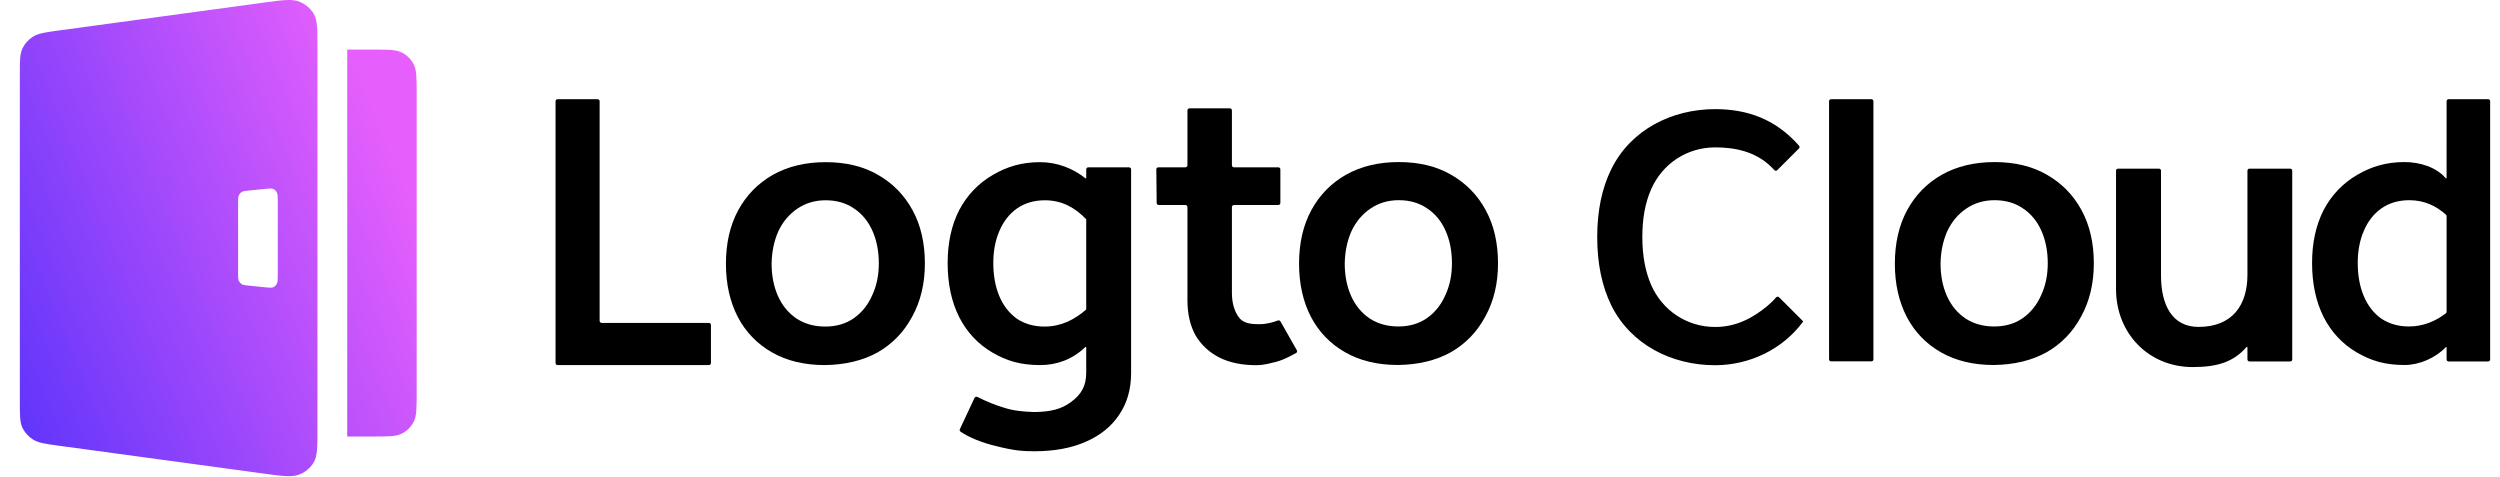
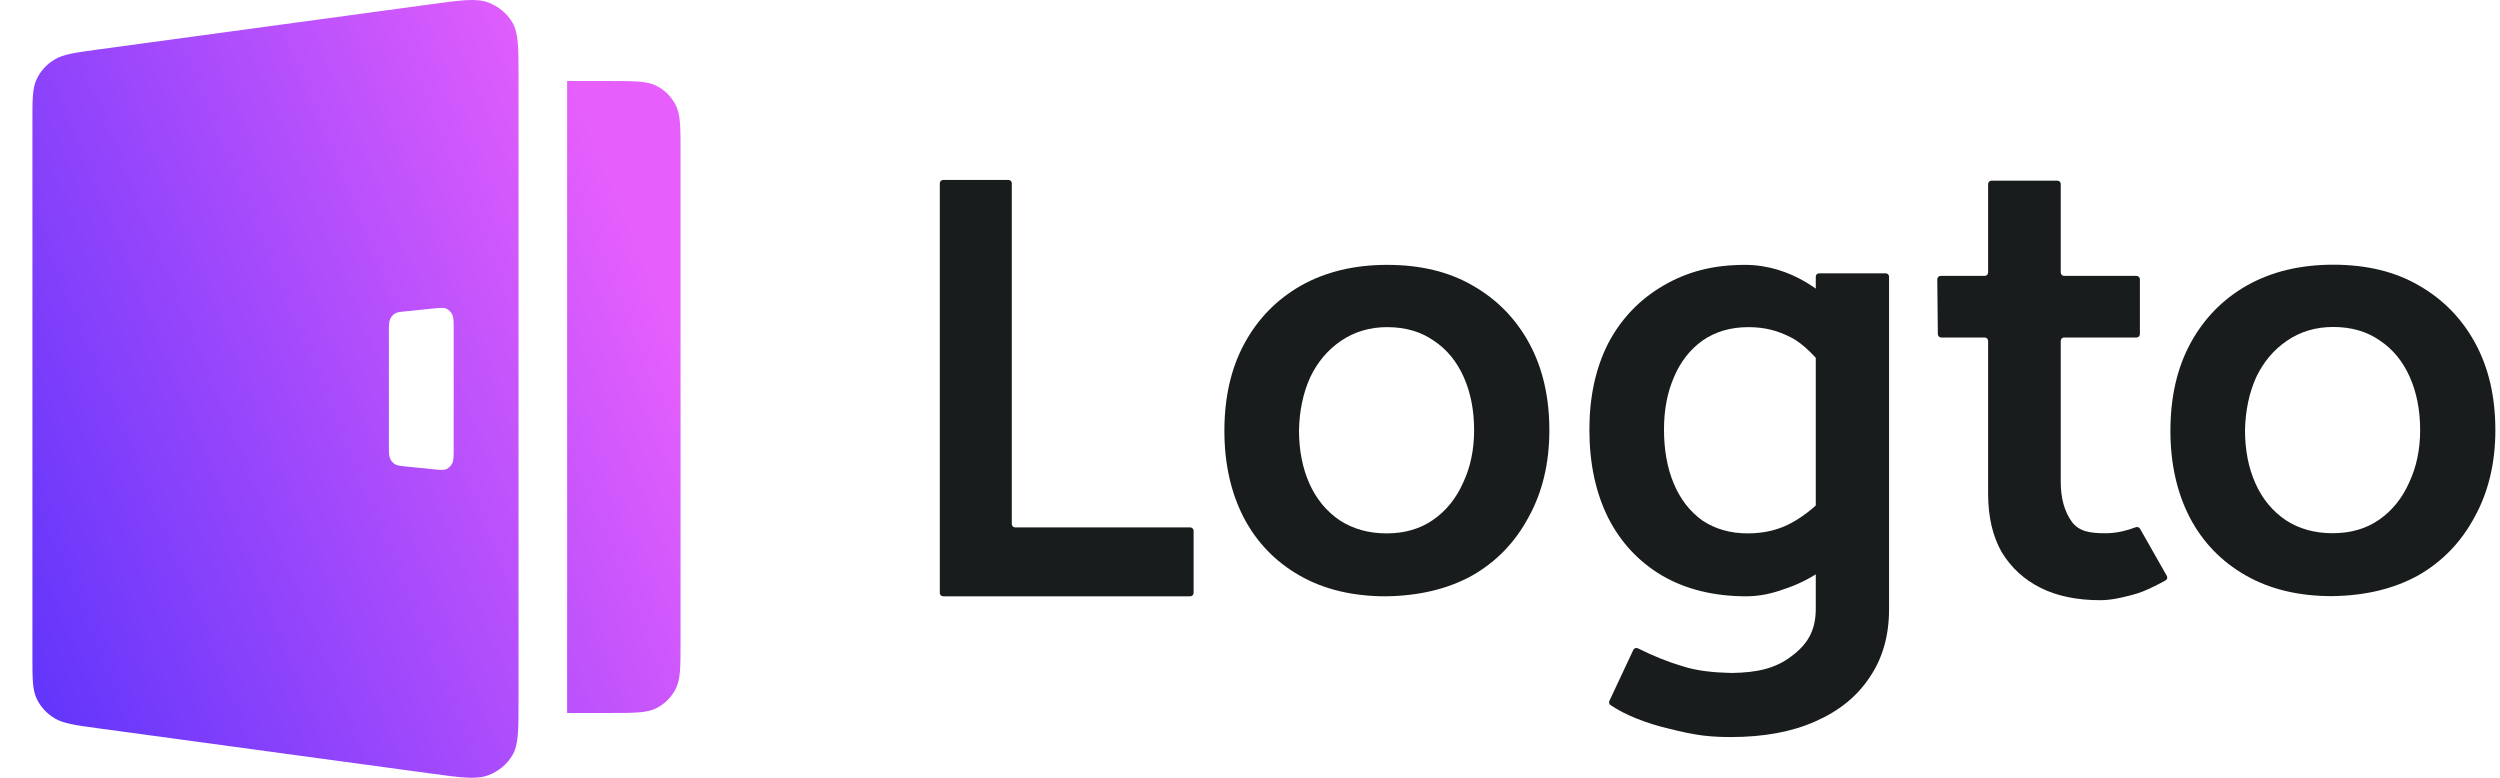
- <svg xmlns="http://www.w3.org/2000/svg" width="252" height="48" viewBox="0 0 252 48" fill="none">
-   <path fill-rule="evenodd" clip-rule="evenodd" d="M2 7.495C2 6.116 2 5.426 2.267 4.871C2.503 4.382 2.882 3.968 3.359 3.677C3.901 3.347 4.621 3.249 6.061 3.054L26.596 0.262C28.46 0.008 29.392 -0.119 30.116 0.149C30.752 0.384 31.282 0.82 31.618 1.383C32 2.025 32 2.918 32 4.703V43.297C32 45.082 32 45.975 31.618 46.617C31.282 47.18 30.752 47.616 30.116 47.851C29.392 48.118 28.46 47.992 26.596 47.738H26.596H26.596L6.061 44.946L6.061 44.946C4.621 44.751 3.901 44.653 3.359 44.323C2.882 44.032 2.503 43.618 2.267 43.129C2 42.574 2 41.884 2 40.505V7.495ZM24 20.508C24 20.088 24 19.878 24.07 19.712C24.133 19.566 24.232 19.444 24.357 19.361C24.498 19.267 24.685 19.248 25.058 19.21L26.731 19.04C27.171 18.995 27.391 18.973 27.561 19.055C27.71 19.127 27.834 19.253 27.912 19.413C28 19.595 28 19.843 28 20.338V27.662C28 28.157 28 28.405 27.912 28.587C27.834 28.747 27.71 28.873 27.561 28.945C27.391 29.027 27.171 29.005 26.731 28.96L25.058 28.79C24.685 28.752 24.498 28.733 24.357 28.639C24.232 28.556 24.133 28.434 24.07 28.288C24 28.122 24 27.912 24 27.492V20.508ZM37.644 5H35V44H37.644C39.169 44 39.931 44 40.514 43.702C41.026 43.441 41.442 43.023 41.703 42.509C42 41.925 42 41.161 42 39.632V9.368C42 7.839 42 7.075 41.703 6.491C41.442 5.977 41.026 5.559 40.514 5.298C39.931 5 39.169 5 37.644 5Z" fill="url(#paint0_linear_6659_96702)" />
-   <path d="M83.141 36.8C81.086 36.8 79.311 36.373 77.817 35.52C76.322 34.666 75.175 33.478 74.374 31.957C73.574 30.409 73.174 28.621 73.174 26.593C73.174 24.512 73.587 22.71 74.414 21.189C75.242 19.668 76.403 18.48 77.897 17.627C79.418 16.773 81.193 16.346 83.221 16.346C85.276 16.346 87.037 16.773 88.505 17.627C89.999 18.48 91.16 19.668 91.987 21.189C92.814 22.71 93.228 24.498 93.228 26.553C93.228 28.581 92.801 30.369 91.947 31.917C91.12 33.465 89.959 34.666 88.465 35.52C86.97 36.347 85.195 36.774 83.141 36.8ZM83.181 32.918C84.302 32.918 85.262 32.637 86.063 32.077C86.863 31.517 87.477 30.756 87.904 29.795C88.358 28.835 88.585 27.754 88.585 26.553C88.585 25.325 88.371 24.231 87.944 23.271C87.517 22.31 86.903 21.563 86.103 21.029C85.302 20.468 84.342 20.188 83.221 20.188C82.153 20.188 81.206 20.468 80.379 21.029C79.551 21.589 78.911 22.35 78.457 23.311C78.03 24.271 77.803 25.352 77.777 26.553C77.777 27.78 77.99 28.875 78.417 29.835C78.844 30.796 79.471 31.557 80.299 32.117C81.126 32.651 82.087 32.918 83.181 32.918Z" fill="currentColor" />
-   <path d="M129.061 17.073C129.061 16.957 128.967 16.864 128.852 16.864H124.386C124.271 16.864 124.177 16.77 124.177 16.655V11.127C124.177 11.011 124.084 10.918 123.968 10.918H119.903C119.788 10.918 119.694 11.011 119.694 11.127V16.655C119.694 16.77 119.601 16.864 119.485 16.864H116.765C116.649 16.864 116.555 16.959 116.557 17.075L116.592 20.46C116.593 20.574 116.687 20.666 116.801 20.666H119.485C119.601 20.666 119.694 20.76 119.694 20.875V30.245C119.694 31.659 119.974 32.86 120.535 33.847C121.122 34.808 121.922 35.542 122.936 36.049C123.95 36.556 125.178 36.81 126.619 36.81C127.019 36.81 127.446 36.756 127.9 36.65C128.38 36.543 128.844 36.431 129.245 36.27C129.602 36.136 130.298 35.787 130.653 35.581C130.748 35.526 130.777 35.407 130.724 35.312L129.072 32.4C129.02 32.307 128.907 32.269 128.808 32.307C128.541 32.408 128.265 32.492 127.98 32.558C127.633 32.638 127.286 32.678 126.939 32.678C126.005 32.678 125.311 32.58 124.858 31.966C124.404 31.326 124.177 30.512 124.177 29.524V20.875C124.177 20.76 124.271 20.666 124.386 20.666H128.852C128.967 20.666 129.061 20.573 129.061 20.458V17.073Z" fill="currentColor" />
-   <path d="M140.912 36.79C138.858 36.79 137.083 36.363 135.589 35.51C134.094 34.656 132.947 33.468 132.146 31.947C131.345 30.399 130.945 28.611 130.945 26.583C130.945 24.502 131.359 22.7 132.186 21.179C133.013 19.658 134.174 18.471 135.669 17.616C137.19 16.763 138.964 16.336 140.992 16.336C143.047 16.336 144.809 16.763 146.276 17.616C147.771 18.471 148.932 19.658 149.759 21.179C150.586 22.7 151 24.488 151 26.543C151 28.571 150.573 30.359 149.719 31.907C148.892 33.455 147.731 34.656 146.236 35.51C144.742 36.337 142.967 36.764 140.912 36.79ZM140.952 32.908C142.073 32.908 143.034 32.627 143.835 32.067C144.635 31.507 145.249 30.746 145.676 29.785C146.13 28.825 146.356 27.744 146.356 26.543C146.356 25.315 146.143 24.221 145.716 23.261C145.289 22.3 144.675 21.553 143.875 21.019C143.074 20.459 142.113 20.178 140.992 20.178C139.925 20.178 138.978 20.459 138.15 21.019C137.323 21.579 136.683 22.34 136.229 23.301C135.802 24.261 135.575 25.342 135.549 26.543C135.549 27.77 135.762 28.865 136.189 29.825C136.616 30.786 137.243 31.547 138.07 32.107C138.898 32.641 139.858 32.908 140.952 32.908Z" fill="currentColor" />
-   <path d="M71.663 32.758C71.663 32.642 71.57 32.549 71.455 32.549H60.652C60.537 32.549 60.443 32.455 60.443 32.34V10.208C60.443 10.092 60.35 9.999 60.234 9.999H56.209C56.093 9.999 56 10.092 56 10.208L56 36.592C56 36.707 56.093 36.8 56.209 36.8H71.455C71.57 36.8 71.663 36.707 71.663 36.592V32.758Z" fill="currentColor" />
-   <path fill-rule="evenodd" clip-rule="evenodd" d="M109.491 35.016C109.491 34.971 109.437 34.949 109.405 34.979C108.093 36.242 106.515 36.8 104.853 36.8C102.851 36.8 101.472 36.373 100.005 35.52C98.564 34.666 97.456 33.478 96.682 31.957C95.908 30.409 95.522 28.595 95.522 26.513C95.522 24.485 95.908 22.71 96.682 21.189C97.483 19.668 98.617 18.48 100.085 17.627C101.553 16.773 103.023 16.346 104.853 16.346C106.55 16.346 108.165 16.97 109.409 17.972C109.442 17.999 109.491 17.976 109.491 17.933V17.075C109.491 16.959 109.585 16.866 109.7 16.866H113.806C113.921 16.866 114.015 16.959 114.015 17.075V37.601C114.015 39.229 113.614 40.63 112.814 41.804C112.04 42.978 110.919 43.886 109.451 44.526C108.01 45.166 106.276 45.487 104.248 45.487C103.847 45.487 103.217 45.476 102.55 45.396C101.91 45.316 101.165 45.16 100.445 44.973C99.751 44.813 99.07 44.599 98.403 44.333C97.801 44.092 97.274 43.818 96.824 43.511C96.741 43.455 96.713 43.346 96.756 43.255L98.231 40.11C98.282 40.003 98.41 39.959 98.516 40.012C99.487 40.497 100.419 40.865 101.27 41.115C102.177 41.408 103.204 41.506 104.298 41.533C105.872 41.506 106.983 41.262 107.97 40.514C108.984 39.767 109.491 38.922 109.491 37.561V35.016ZM109.491 31.192C108.323 32.231 106.928 32.918 105.289 32.918C104.221 32.918 103.287 32.651 102.487 32.117C101.713 31.557 101.126 30.796 100.725 29.835C100.325 28.875 100.125 27.767 100.125 26.513C100.125 25.312 100.325 24.245 100.725 23.311C101.126 22.35 101.713 21.589 102.487 21.029C103.287 20.469 104.234 20.188 105.329 20.188C107.065 20.188 108.383 20.947 109.491 22.103V31.192Z" fill="currentColor" />
-   <path fill-rule="evenodd" clip-rule="evenodd" d="M246.528 35.003C246.56 34.97 246.617 34.992 246.617 35.038L246.617 36.234C246.617 36.344 246.706 36.434 246.817 36.434H250.807C250.918 36.434 251.007 36.344 251.007 36.234V10.199C251.007 10.089 250.918 9.999 250.807 9.999H246.817C246.706 9.999 246.617 10.089 246.617 10.199L246.616 17.927C246.616 17.974 246.555 17.996 246.525 17.959C245.564 16.834 243.891 16.337 242.388 16.337C240.559 16.337 239.088 16.764 237.62 17.618C236.153 18.472 235.019 19.659 234.218 21.18C233.444 22.701 233.057 24.476 233.057 26.504C233.057 28.586 233.444 30.4 234.218 31.948C234.992 33.469 236.099 34.657 237.54 35.511C239.008 36.365 240.387 36.792 242.388 36.792C243.873 36.792 245.498 36.08 246.528 35.003ZM246.617 21.782C246.617 21.726 246.593 21.672 246.551 21.635C245.543 20.742 244.359 20.18 242.864 20.18C241.77 20.18 240.823 20.46 240.022 21.02C239.248 21.581 238.661 22.341 238.261 23.302C237.861 24.236 237.661 25.303 237.661 26.504C237.661 27.758 237.861 28.866 238.261 29.826C238.661 30.787 239.248 31.548 240.022 32.108C240.823 32.642 241.757 32.909 242.824 32.909C244.242 32.909 245.476 32.395 246.54 31.585C246.589 31.548 246.617 31.489 246.617 31.428V21.782ZM184.37 10.2C184.37 10.089 184.459 10 184.57 10H188.641C188.751 10 188.841 10.089 188.841 10.2V36.225C188.841 36.336 188.751 36.425 188.641 36.425H184.57C184.459 36.425 184.37 36.336 184.37 36.225V10.2ZM200.97 36.792C198.915 36.792 197.14 36.365 195.646 35.511C194.151 34.657 193.004 33.469 192.203 31.948C191.403 30.4 191.002 28.612 191.002 26.584C191.002 24.503 191.416 22.701 192.243 21.18C193.071 19.659 194.231 18.472 195.726 17.618C197.247 16.764 199.022 16.337 201.05 16.337C203.105 16.337 204.866 16.764 206.334 17.618C207.828 18.472 208.989 19.659 209.816 21.18C210.643 22.701 211.057 24.489 211.057 26.544C211.057 28.572 210.63 30.36 209.776 31.908C208.949 33.456 207.788 34.657 206.294 35.511C204.799 36.338 203.024 36.765 200.97 36.792ZM201.01 32.909C202.131 32.909 203.091 32.629 203.892 32.068C204.692 31.508 205.306 30.747 205.733 29.787C206.187 28.826 206.414 27.745 206.414 26.544C206.414 25.317 206.2 24.222 205.773 23.262C205.346 22.301 204.732 21.554 203.932 21.02C203.131 20.46 202.171 20.18 201.05 20.18C199.982 20.18 199.035 20.46 198.208 21.02C197.38 21.581 196.74 22.341 196.286 23.302C195.859 24.262 195.632 25.343 195.606 26.544C195.606 27.772 195.819 28.866 196.246 29.826C196.673 30.787 197.3 31.548 198.128 32.108C198.955 32.642 199.916 32.909 201.01 32.909ZM231.057 36.234C231.057 36.344 230.968 36.434 230.857 36.434H226.742C226.632 36.434 226.542 36.344 226.542 36.234V35.024C226.542 34.993 226.517 34.968 226.486 34.968C226.47 34.968 226.454 34.975 226.444 34.987C225.176 36.439 223.599 37.001 221.033 37.001C216.552 37.001 213.296 33.573 213.296 29.146V17.201C213.296 17.09 213.385 17.001 213.496 17.001H217.629C217.739 17.001 217.829 17.09 217.829 17.201V27.77C217.829 30.708 218.931 32.952 221.609 32.952C224.985 32.952 226.542 30.803 226.542 27.689V17.2C226.542 17.09 226.632 17.001 226.742 17.001H230.857C230.968 17.001 231.057 17.09 231.057 17.201V36.234ZM172.883 36.814C176.311 36.814 179.679 35.239 181.749 32.421C181.758 32.408 181.757 32.391 181.745 32.379L179.331 29.965C179.247 29.881 179.11 29.888 179.032 29.977C178.718 30.338 178.382 30.657 178.083 30.899C176.669 32.046 175.022 32.959 172.883 32.959C170.03 32.959 167.556 31.29 166.429 28.705C165.841 27.345 165.547 25.743 165.547 23.899V23.882C165.547 22.026 165.841 20.429 166.429 19.092C167.554 16.511 170.039 14.856 172.883 14.856C174.777 14.856 176.938 15.221 178.579 16.862C178.67 16.953 178.762 17.048 178.853 17.146C178.931 17.231 179.064 17.235 179.146 17.154L181.337 14.962C181.411 14.888 181.415 14.77 181.347 14.691C178.976 11.993 176.117 11.001 172.883 11.001C168.541 11.001 164.403 13.058 162.435 17.018C161.478 18.942 161 21.23 161 23.882V23.899C161 26.55 161.473 28.844 162.418 30.78C164.393 34.754 168.524 36.814 172.883 36.814Z" fill="currentColor" />
+ <svg xmlns="http://www.w3.org/2000/svg" width="90" height="28" viewBox="0 0 90 28" fill="none">
+   <path fill-rule="evenodd" clip-rule="evenodd" d="M1.167 4.372C1.167 3.568 1.167 3.165 1.323 2.842C1.46 2.556 1.681 2.314 1.96 2.145C2.276 1.953 2.695 1.895 3.535 1.781L15.514 0.153C16.602 0.005 17.145 -0.069 17.568 0.087C17.939 0.224 18.248 0.478 18.444 0.807C18.667 1.181 18.667 1.702 18.667 2.743V25.257C18.667 26.298 18.667 26.819 18.444 27.193C18.248 27.522 17.939 27.776 17.568 27.913C17.145 28.069 16.602 27.995 15.514 27.847L3.535 26.219H3.535C2.695 26.105 2.276 26.047 1.96 25.855C1.681 25.686 1.46 25.444 1.323 25.158C1.167 24.835 1.167 24.432 1.167 23.628V4.372ZM14 11.963C14 11.718 14 11.595 14.041 11.499C14.077 11.413 14.136 11.342 14.208 11.294C14.29 11.239 14.399 11.228 14.617 11.206L15.593 11.107C15.85 11.081 15.978 11.068 16.077 11.116C16.164 11.158 16.236 11.231 16.282 11.325C16.333 11.431 16.333 11.575 16.333 11.864V16.136C16.333 16.425 16.333 16.569 16.282 16.675C16.236 16.769 16.164 16.842 16.077 16.884C15.978 16.932 15.85 16.919 15.593 16.893L14.617 16.794C14.399 16.772 14.29 16.761 14.208 16.706C14.136 16.658 14.077 16.587 14.041 16.501C14 16.405 14 16.282 14 16.037V11.963ZM21.959 2.917H20.417V25.667H21.959C22.849 25.667 23.293 25.667 23.633 25.493C23.932 25.34 24.175 25.097 24.327 24.797C24.5 24.456 24.5 24.011 24.5 23.119V5.465C24.5 4.573 24.5 4.127 24.327 3.786C24.175 3.487 23.932 3.243 23.633 3.09C23.293 2.917 22.849 2.917 21.959 2.917Z" fill="url(#paint0_linear_193_5093)" />
+   <path d="M49.892 21.467C48.694 21.467 47.659 21.218 46.787 20.72C45.915 20.222 45.246 19.529 44.779 18.642C44.312 17.739 44.078 16.696 44.078 15.513C44.078 14.298 44.319 13.248 44.802 12.36C45.285 11.473 45.962 10.78 46.834 10.282C47.721 9.784 48.756 9.535 49.939 9.535C51.138 9.535 52.165 9.784 53.021 10.282C53.893 10.78 54.57 11.473 55.053 12.36C55.535 13.248 55.777 14.291 55.777 15.489C55.777 16.672 55.528 17.715 55.029 18.618C54.547 19.521 53.87 20.222 52.998 20.72C52.126 21.202 51.091 21.451 49.892 21.467ZM49.916 19.202C50.57 19.202 51.13 19.038 51.597 18.712C52.064 18.385 52.422 17.941 52.671 17.381C52.936 16.82 53.068 16.19 53.068 15.489C53.068 14.773 52.944 14.135 52.694 13.575C52.445 13.014 52.087 12.578 51.62 12.267C51.153 11.94 50.593 11.777 49.939 11.777C49.316 11.777 48.764 11.94 48.281 12.267C47.799 12.594 47.425 13.037 47.16 13.598C46.911 14.158 46.779 14.789 46.764 15.489C46.764 16.205 46.888 16.844 47.137 17.404C47.386 17.964 47.752 18.408 48.234 18.735C48.717 19.046 49.278 19.202 49.916 19.202Z" fill="#191C1D" />
+   <path d="M68.006 9.96C68.006 9.893 67.952 9.839 67.884 9.839H65.489C65.422 9.839 65.368 9.893 65.368 9.96V21.911C65.368 22.704 65.072 23.198 64.48 23.634C63.904 24.069 63.256 24.212 62.338 24.227C61.7 24.212 61.101 24.155 60.572 23.984C60.075 23.838 59.532 23.623 58.965 23.34C58.904 23.309 58.828 23.335 58.799 23.397L57.938 25.232C57.913 25.285 57.93 25.349 57.978 25.382C58.241 25.56 58.548 25.72 58.9 25.861C59.289 26.016 59.686 26.141 60.09 26.234C60.511 26.343 60.945 26.434 61.319 26.481C61.708 26.528 62.075 26.534 62.309 26.534C63.492 26.534 64.504 26.347 65.344 25.974C66.2 25.6 66.854 25.071 67.306 24.386C67.773 23.701 68.006 22.884 68.006 21.934V9.96ZM66.1 17.695C66.064 17.61 65.951 17.594 65.891 17.663C65.433 18.19 64.968 18.563 64.527 18.805C64.06 19.07 63.523 19.202 62.916 19.202C62.293 19.202 61.748 19.046 61.281 18.735C60.83 18.408 60.487 17.964 60.254 17.404C60.02 16.844 59.904 16.198 59.904 15.466C59.904 14.765 60.02 14.143 60.254 13.598C60.487 13.037 60.83 12.594 61.281 12.267C61.748 11.94 62.301 11.777 62.939 11.777C63.531 11.777 63.998 11.901 64.48 12.15C64.931 12.376 65.41 12.89 65.823 13.427C65.88 13.502 65.998 13.488 66.035 13.401L66.697 11.838C66.713 11.8 66.709 11.756 66.686 11.722C65.85 10.522 64.435 9.535 62.825 9.535C61.658 9.535 60.736 9.784 59.88 10.282C59.024 10.78 58.362 11.473 57.895 12.36C57.444 13.248 57.218 14.283 57.218 15.466C57.218 16.68 57.444 17.739 57.895 18.642C58.347 19.529 58.993 20.222 59.834 20.72C60.69 21.218 61.702 21.467 62.869 21.467C63.305 21.467 63.756 21.381 64.223 21.21C64.706 21.054 65.173 20.821 65.624 20.51C66.056 20.212 66.438 19.857 66.77 19.445C66.798 19.41 66.805 19.363 66.787 19.323L66.1 17.695Z" fill="#191C1D" />
+   <path d="M77.036 10.054C77.036 9.986 76.981 9.932 76.914 9.932H74.309C74.241 9.932 74.187 9.877 74.187 9.81V6.625C74.187 6.558 74.132 6.503 74.065 6.503H71.694C71.626 6.503 71.572 6.558 71.572 6.625V9.81C71.572 9.877 71.517 9.932 71.45 9.932H69.863C69.796 9.932 69.741 9.987 69.742 10.055L69.762 12.03C69.763 12.096 69.817 12.15 69.884 12.15H71.45C71.517 12.15 71.572 12.205 71.572 12.272V17.778C71.572 18.603 71.735 19.303 72.062 19.879C72.404 20.439 72.871 20.868 73.463 21.163C74.055 21.459 74.771 21.607 75.611 21.607C75.845 21.607 76.094 21.576 76.359 21.514C76.639 21.451 76.909 21.386 77.143 21.292C77.351 21.214 77.757 21.011 77.965 20.89C78.02 20.858 78.037 20.789 78.006 20.733L77.042 19.035C77.012 18.981 76.946 18.958 76.888 18.98C76.733 19.04 76.572 19.088 76.405 19.127C76.203 19.174 76 19.197 75.798 19.197C75.253 19.197 74.849 19.14 74.584 18.782C74.319 18.408 74.187 17.933 74.187 17.357V12.272C74.187 12.205 74.241 12.15 74.309 12.15H76.914C76.981 12.15 77.036 12.096 77.036 12.028V10.054Z" fill="#191C1D" />
+   <path d="M83.949 21.461C82.75 21.461 81.715 21.212 80.844 20.714C79.972 20.216 79.302 19.523 78.835 18.636C78.368 17.733 78.135 16.69 78.135 15.507C78.135 14.293 78.376 13.242 78.859 12.354C79.341 11.467 80.018 10.774 80.89 10.276C81.778 9.778 82.813 9.529 83.996 9.529C85.194 9.529 86.222 9.778 87.078 10.276C87.95 10.774 88.627 11.467 89.109 12.354C89.592 13.242 89.833 14.285 89.833 15.483C89.833 16.666 89.584 17.709 89.086 18.612C88.603 19.515 87.926 20.216 87.055 20.714C86.183 21.197 85.148 21.446 83.949 21.461ZM83.972 19.196C84.626 19.196 85.187 19.033 85.654 18.706C86.121 18.379 86.479 17.935 86.728 17.375C86.992 16.814 87.125 16.184 87.125 15.483C87.125 14.767 87 14.129 86.751 13.569C86.502 13.008 86.144 12.572 85.677 12.261C85.21 11.934 84.65 11.771 83.996 11.771C83.373 11.771 82.82 11.934 82.338 12.261C81.855 12.588 81.482 13.032 81.217 13.592C80.968 14.152 80.836 14.783 80.82 15.483C80.82 16.2 80.945 16.838 81.194 17.398C81.443 17.959 81.809 18.402 82.291 18.729C82.774 19.041 83.334 19.196 83.972 19.196Z" fill="#191C1D" />
+   <path d="M42.97 19.109C42.97 19.041 42.916 18.987 42.849 18.987H36.547C36.48 18.987 36.425 18.932 36.425 18.865V6.599C36.425 6.532 36.371 6.478 36.303 6.478H33.955C33.888 6.478 33.833 6.532 33.833 6.599V21.345C33.833 21.412 33.888 21.467 33.955 21.467H42.849C42.916 21.467 42.97 21.412 42.97 21.345V19.109Z" fill="#191C1D" />
  <defs>
-     <linearGradient id="paint0_linear_6659_96702" x1="-10.381" y1="33.195" x2="38.89" y2="13.054" gradientUnits="userSpaceOnUse">
+     <linearGradient id="paint0_linear_193_5093" x1="-6.056" y1="19.364" x2="22.686" y2="7.615" gradientUnits="userSpaceOnUse">
      <stop stop-color="#4B2EFB" />
      <stop offset="1" stop-color="#E65FFC" />
    </linearGradient>
  </defs>
</svg>
